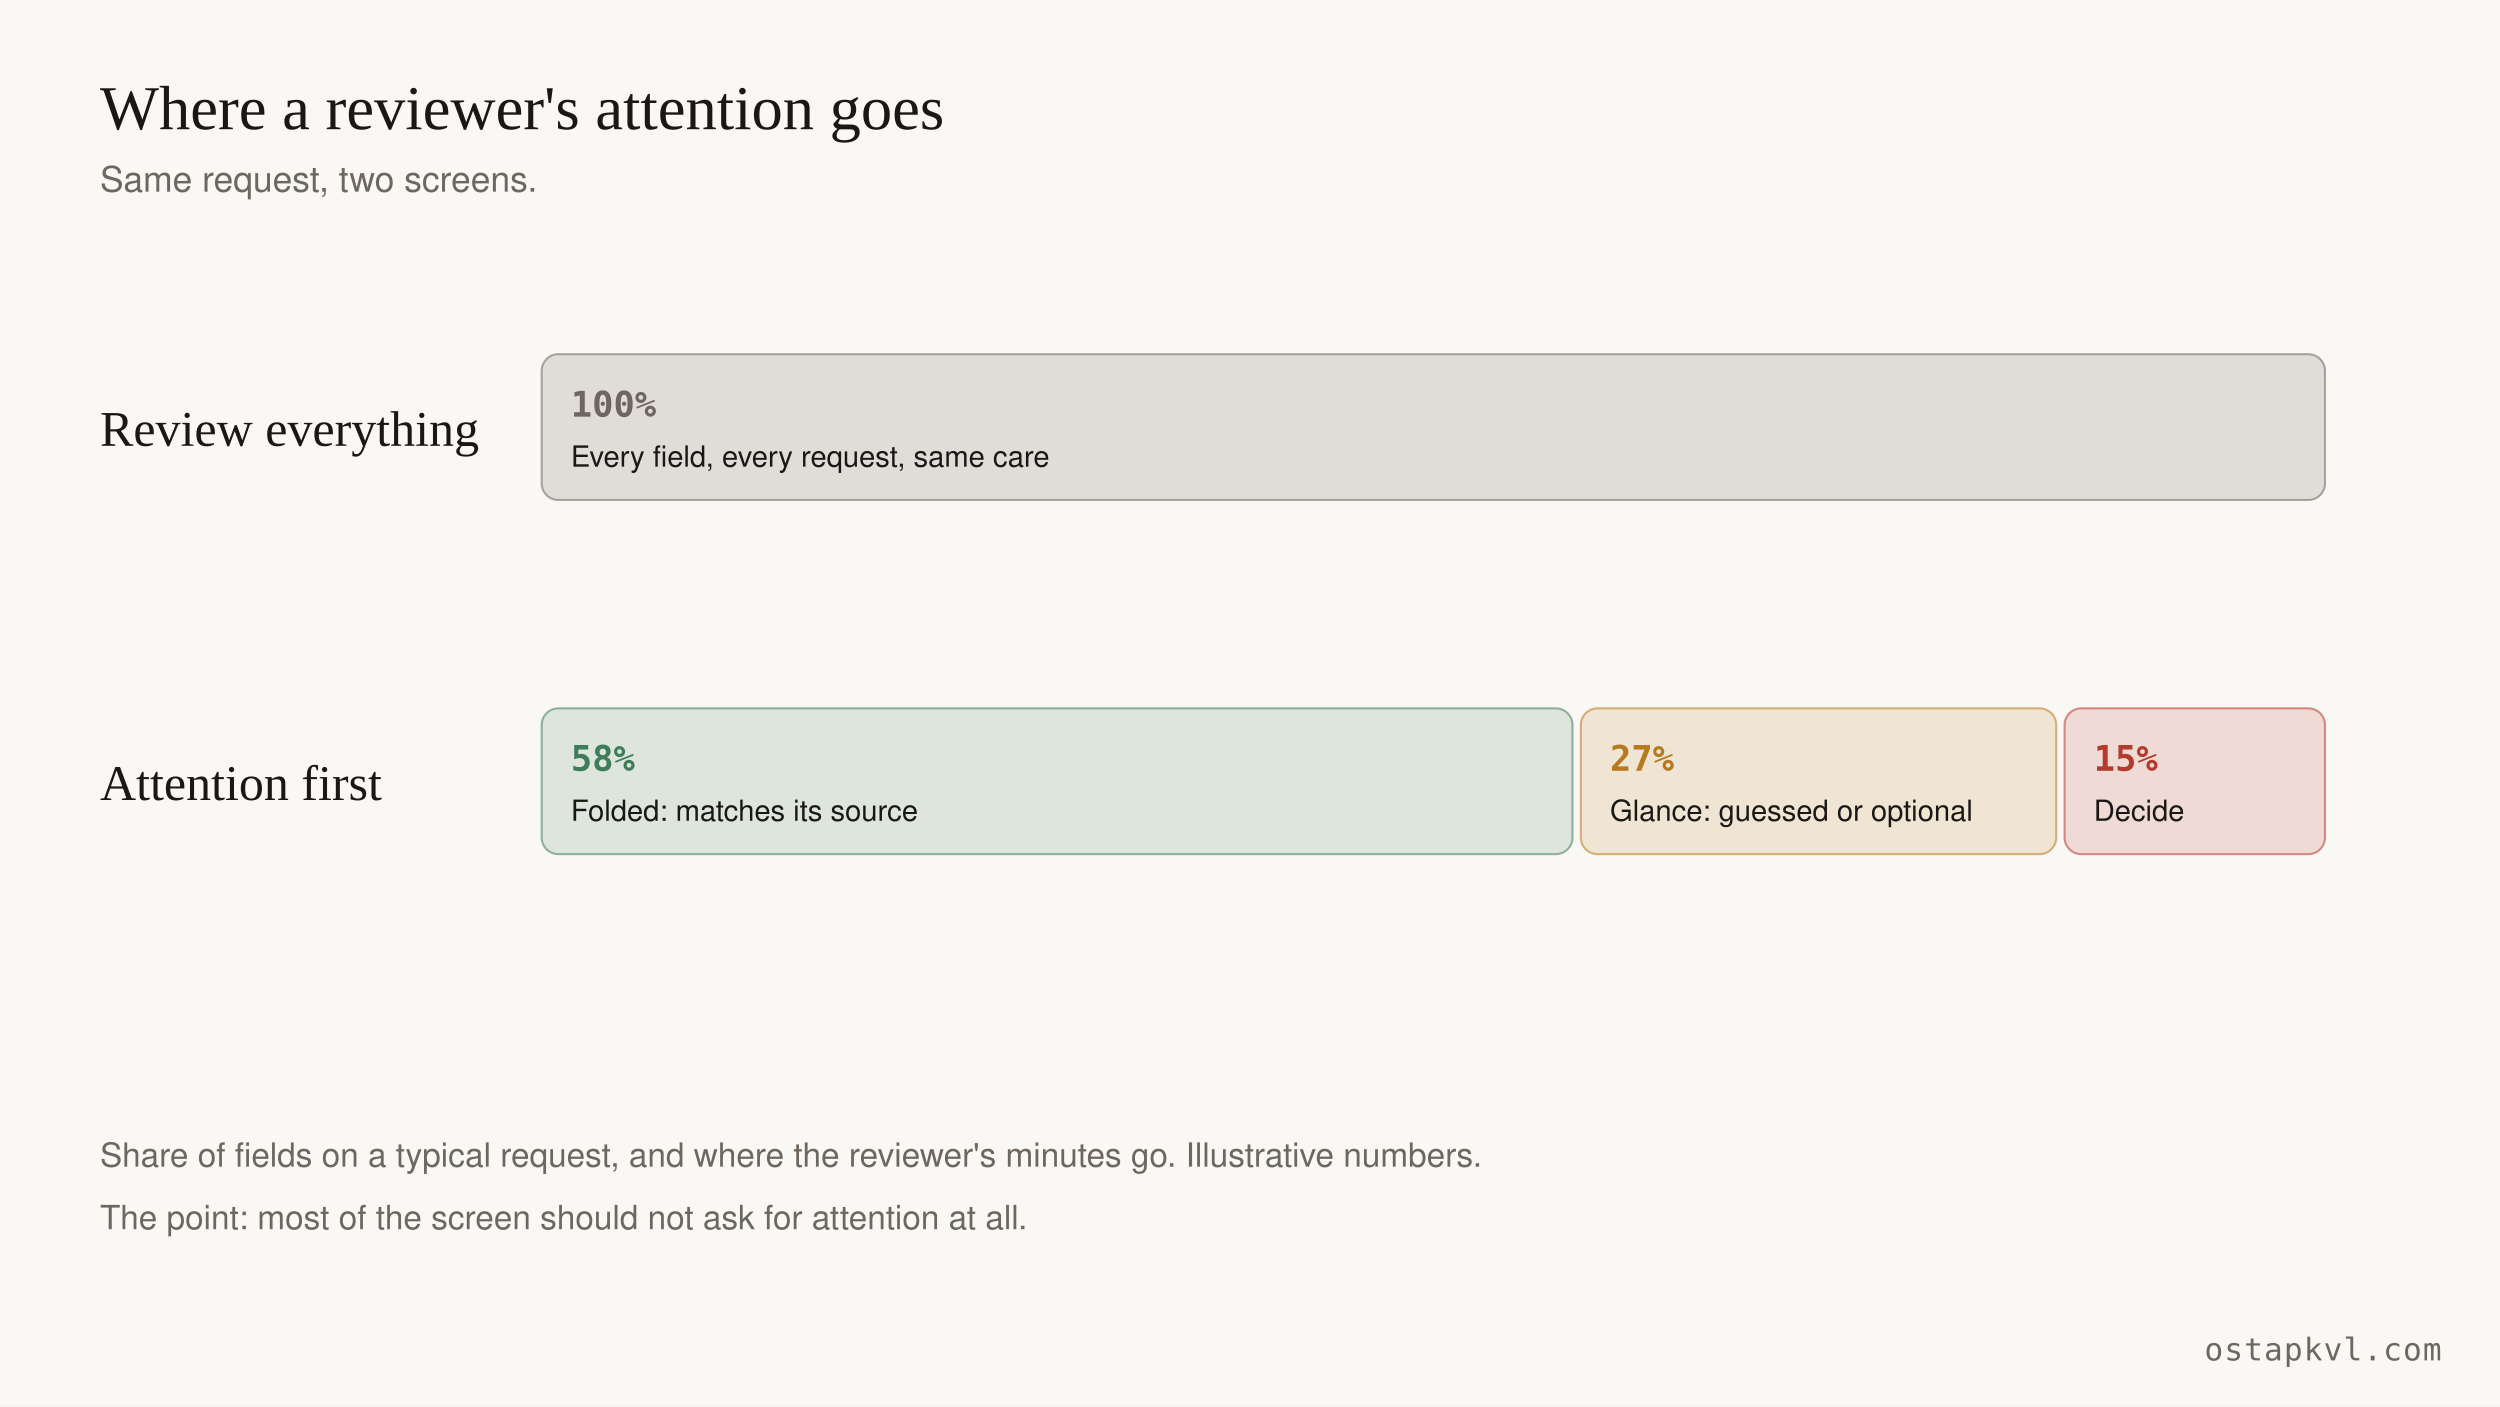
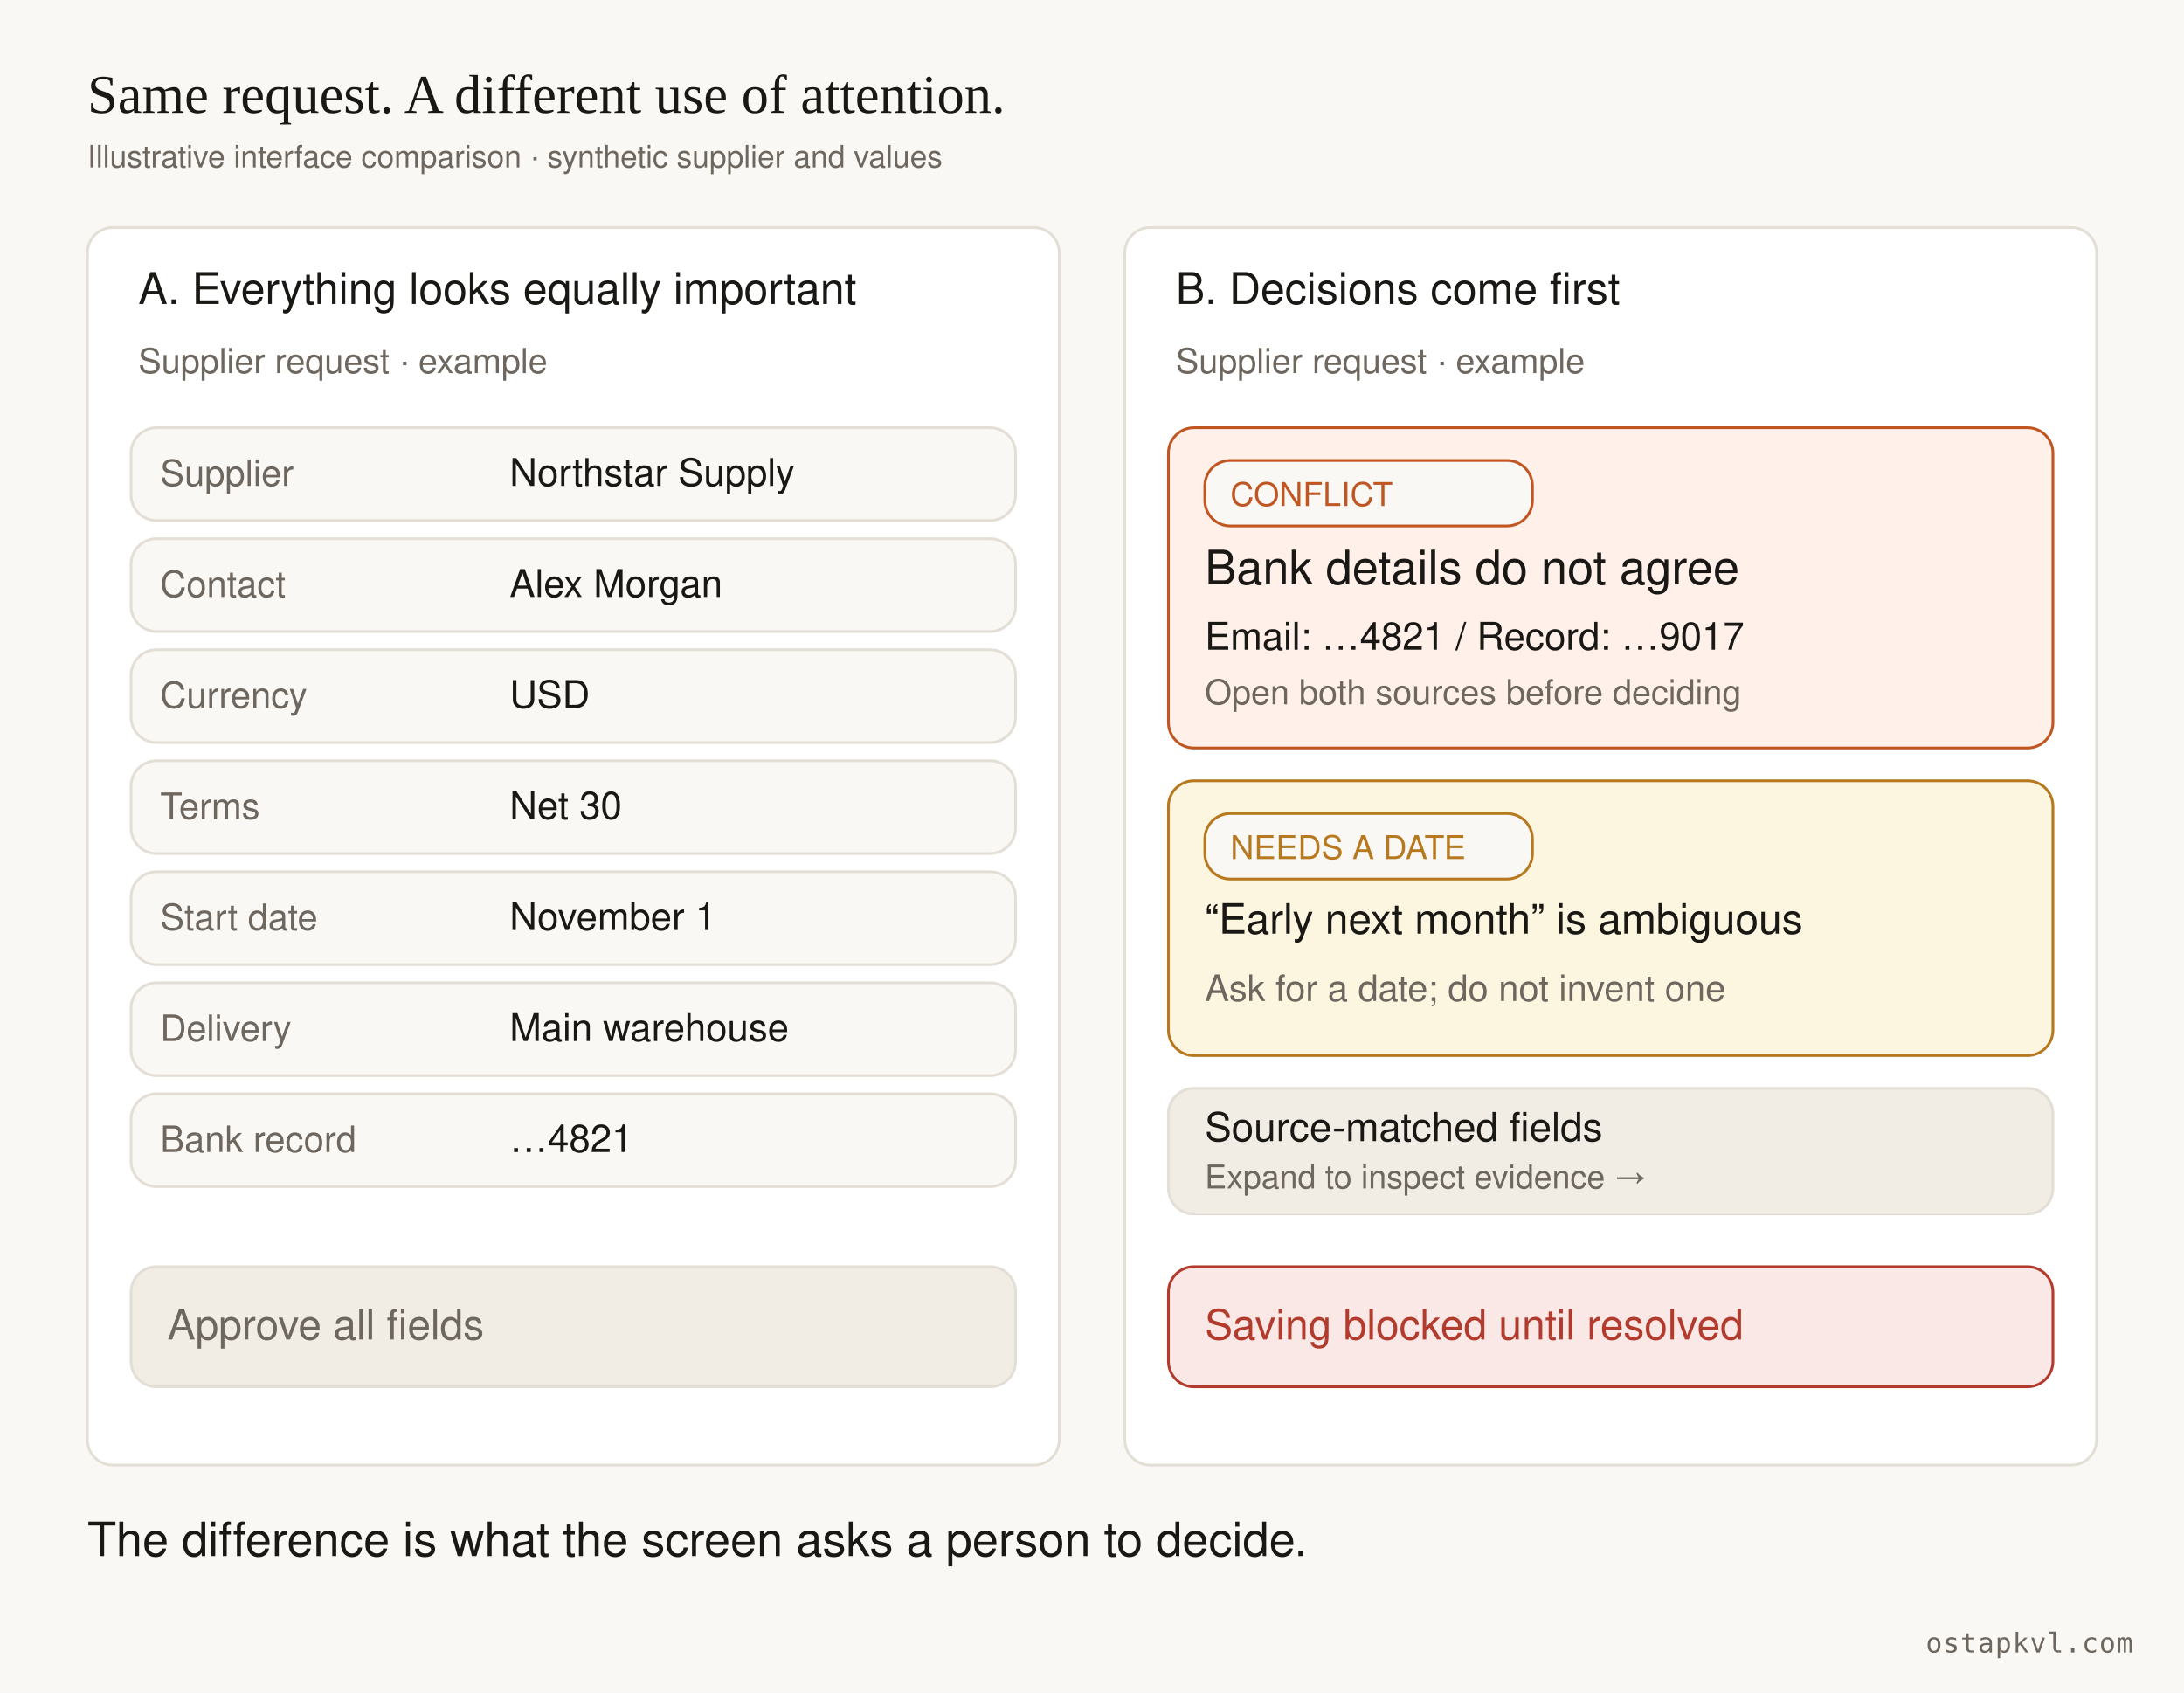
- <svg xmlns="http://www.w3.org/2000/svg" width="1200" height="675" viewBox="0 0 1200 675" role="img" aria-label="Where a reviewer's attention goes">
+ <svg xmlns="http://www.w3.org/2000/svg" width="1200" height="930" viewBox="0 0 1200 930" role="img" aria-label="Same request. A different use of attention.">
  <defs>
    <marker id="arr" viewBox="0 0 10 10" refX="9" refY="5" markerWidth="8" markerHeight="8" orient="auto-start-reverse">
      <path d="M0,0 L10,5 L0,10 z" fill="#6E675F" />
    </marker>
    <marker id="arrA" viewBox="0 0 10 10" refX="9" refY="5" markerWidth="8" markerHeight="8" orient="auto-start-reverse">
      <path d="M0,0 L10,5 L0,10 z" fill="#C05621" />
    </marker>
  </defs>
  <rect width="100%" height="100%" fill="#FAF8F4" />
-   <text x="48" y="62" font-family="Georgia, 'Times New Roman', serif" font-size="30" fill="#1A1815">Where a reviewer's attention goes</text>
-   <text x="48" y="92" font-family="'Helvetica Neue', Helvetica, Arial, sans-serif" font-size="17" fill="#6E675F">Same request, two screens.</text>
-   <text x="48" y="214" font-family="Georgia, 'Times New Roman', serif" font-size="24" fill="#1A1815">Review everything</text>
-   <rect x="260" y="170" width="856" height="70" rx="8" fill="#6E675F" fill-opacity="0.18" stroke="#6E675F" stroke-opacity="0.55" />
-   <text x="274" y="200" font-family="Menlo, Consolas, monospace" font-size="17" fill="#6E675F" font-weight="600">100%</text>
-   <text x="274" y="224" font-family="'Helvetica Neue', Helvetica, Arial, sans-serif" font-size="14" fill="#1A1815">Every field, every request, same care</text>
-   <text x="48" y="384" font-family="Georgia, 'Times New Roman', serif" font-size="24" fill="#1A1815">Attention first</text>
-   <rect x="260" y="340" width="494.8" height="70" rx="8" fill="#3F7D5A" fill-opacity="0.16" stroke="#3F7D5A" stroke-opacity="0.55" />
-   <text x="274" y="370" font-family="Menlo, Consolas, monospace" font-size="17" fill="#3F7D5A" font-weight="600">58%</text>
-   <text x="274" y="394" font-family="'Helvetica Neue', Helvetica, Arial, sans-serif" font-size="14" fill="#1A1815">Folded: matches its source</text>
-   <rect x="758.8" y="340" width="228.2" height="70" rx="8" fill="#B7791F" fill-opacity="0.16" stroke="#B7791F" stroke-opacity="0.55" />
-   <text x="772.8" y="370" font-family="Menlo, Consolas, monospace" font-size="17" fill="#B7791F" font-weight="600">27%</text>
-   <text x="772.8" y="394" font-family="'Helvetica Neue', Helvetica, Arial, sans-serif" font-size="14" fill="#1A1815">Glance: guessed or optional</text>
-   <rect x="991" y="340" width="125" height="70" rx="8" fill="#B23B2E" fill-opacity="0.16" stroke="#B23B2E" stroke-opacity="0.55" />
-   <text x="1005" y="370" font-family="Menlo, Consolas, monospace" font-size="17" fill="#B23B2E" font-weight="600">15%</text>
-   <text x="1005" y="394" font-family="'Helvetica Neue', Helvetica, Arial, sans-serif" font-size="14" fill="#1A1815">Decide</text>
-   <text x="48" y="560" font-family="'Helvetica Neue', Helvetica, Arial, sans-serif" font-size="16" fill="#6E675F">Share of fields on a typical request, and where the reviewer's minutes go. Illustrative numbers.</text>
-   <text x="48" y="590" font-family="'Helvetica Neue', Helvetica, Arial, sans-serif" font-size="16" fill="#6E675F">The point: most of the screen should not ask for attention at all.</text>
-   <text x="1172" y="653" font-family="Menlo, Consolas, monospace" font-size="15" fill="#6E675F" text-anchor="end" letter-spacing="0.5">ostapkvl.com</text>
+   <text x="48" y="62" font-family="Georgia, 'Times New Roman', serif" font-size="30" fill="#1A1815">Same request. A different use of attention.</text>
+   <text x="48" y="92" font-family="'Helvetica Neue', Helvetica, Arial, sans-serif" font-size="17" fill="#6E675F">Illustrative interface comparison · synthetic supplier and values</text>
+   <rect x="48" y="125" width="534" height="680" rx="14" fill="#fff" stroke="#E3DED6" stroke-width="1.5" />
+   <rect x="618" y="125" width="534" height="680" rx="14" fill="#fff" stroke="#E3DED6" stroke-width="1.5" />
+   <text x="76" y="167" font-family="'Helvetica Neue', Helvetica, Arial, sans-serif" font-size="24" fill="#1A1815">A. Everything looks equally important</text>
+   <text x="646" y="167" font-family="'Helvetica Neue', Helvetica, Arial, sans-serif" font-size="24" fill="#1A1815">B. Decisions come first</text>
+   <text x="76" y="205" font-family="'Helvetica Neue', Helvetica, Arial, sans-serif" font-size="19" fill="#6E675F">Supplier request · example</text>
+   <text x="646" y="205" font-family="'Helvetica Neue', Helvetica, Arial, sans-serif" font-size="19" fill="#6E675F">Supplier request · example</text>
+   <rect x="72" y="235" width="486" height="51" rx="14" fill="#FAF8F4" stroke="#E3DED6" stroke-width="1.5" />
+   <text x="88" y="267" font-family="'Helvetica Neue', Helvetica, Arial, sans-serif" font-size="20" fill="#6E675F">Supplier</text>
+   <text x="280" y="267" font-family="'Helvetica Neue', Helvetica, Arial, sans-serif" font-size="21" fill="#1A1815">Northstar Supply</text>
+   <rect x="72" y="296" width="486" height="51" rx="14" fill="#FAF8F4" stroke="#E3DED6" stroke-width="1.5" />
+   <text x="88" y="328" font-family="'Helvetica Neue', Helvetica, Arial, sans-serif" font-size="20" fill="#6E675F">Contact</text>
+   <text x="280" y="328" font-family="'Helvetica Neue', Helvetica, Arial, sans-serif" font-size="21" fill="#1A1815">Alex Morgan</text>
+   <rect x="72" y="357" width="486" height="51" rx="14" fill="#FAF8F4" stroke="#E3DED6" stroke-width="1.5" />
+   <text x="88" y="389" font-family="'Helvetica Neue', Helvetica, Arial, sans-serif" font-size="20" fill="#6E675F">Currency</text>
+   <text x="280" y="389" font-family="'Helvetica Neue', Helvetica, Arial, sans-serif" font-size="21" fill="#1A1815">USD</text>
+   <rect x="72" y="418" width="486" height="51" rx="14" fill="#FAF8F4" stroke="#E3DED6" stroke-width="1.5" />
+   <text x="88" y="450" font-family="'Helvetica Neue', Helvetica, Arial, sans-serif" font-size="20" fill="#6E675F">Terms</text>
+   <text x="280" y="450" font-family="'Helvetica Neue', Helvetica, Arial, sans-serif" font-size="21" fill="#1A1815">Net 30</text>
+   <rect x="72" y="479" width="486" height="51" rx="14" fill="#FAF8F4" stroke="#E3DED6" stroke-width="1.5" />
+   <text x="88" y="511" font-family="'Helvetica Neue', Helvetica, Arial, sans-serif" font-size="20" fill="#6E675F">Start date</text>
+   <text x="280" y="511" font-family="'Helvetica Neue', Helvetica, Arial, sans-serif" font-size="21" fill="#1A1815">November 1</text>
+   <rect x="72" y="540" width="486" height="51" rx="14" fill="#FAF8F4" stroke="#E3DED6" stroke-width="1.5" />
+   <text x="88" y="572" font-family="'Helvetica Neue', Helvetica, Arial, sans-serif" font-size="20" fill="#6E675F">Delivery</text>
+   <text x="280" y="572" font-family="'Helvetica Neue', Helvetica, Arial, sans-serif" font-size="21" fill="#1A1815">Main warehouse</text>
+   <rect x="72" y="601" width="486" height="51" rx="14" fill="#FAF8F4" stroke="#E3DED6" stroke-width="1.5" />
+   <text x="88" y="633" font-family="'Helvetica Neue', Helvetica, Arial, sans-serif" font-size="20" fill="#6E675F">Bank record</text>
+   <text x="280" y="633" font-family="'Helvetica Neue', Helvetica, Arial, sans-serif" font-size="21" fill="#1A1815">…4821</text>
+   <rect x="72" y="696" width="486" height="66" rx="14" fill="#F1ECE4" stroke="#E3DED6" stroke-width="1.5" />
+   <text x="92" y="736" font-family="'Helvetica Neue', Helvetica, Arial, sans-serif" font-size="23" fill="#6E675F">Approve all fields</text>
+   <rect x="642" y="235" width="486" height="176" rx="14" fill="#FFF0E9" stroke="#C05621" stroke-width="1.5" />
+   <rect x="662" y="253" width="180" height="36" rx="14" fill="#FAF8F4" stroke="#C05621" stroke-width="1.5" />
+   <text x="676" y="278" font-family="'Helvetica Neue', Helvetica, Arial, sans-serif" font-size="18" fill="#C05621">CONFLICT</text>
+   <text x="662" y="321" font-family="'Helvetica Neue', Helvetica, Arial, sans-serif" font-size="26" fill="#1A1815">Bank details do not agree</text>
+   <text x="662" y="357" font-family="'Helvetica Neue', Helvetica, Arial, sans-serif" font-size="21" fill="#1A1815">Email: …4821   /   Record: …9017</text>
+   <text x="662" y="387" font-family="'Helvetica Neue', Helvetica, Arial, sans-serif" font-size="19" fill="#6E675F">Open both sources before deciding</text>
+   <rect x="642" y="429" width="486" height="151" rx="14" fill="#FCF5DF" stroke="#B7791F" stroke-width="1.5" />
+   <rect x="662" y="447" width="180" height="36" rx="14" fill="#FAF8F4" stroke="#B7791F" stroke-width="1.5" />
+   <text x="676" y="472" font-family="'Helvetica Neue', Helvetica, Arial, sans-serif" font-size="18" fill="#B7791F">NEEDS A DATE</text>
+   <text x="662" y="513" font-family="'Helvetica Neue', Helvetica, Arial, sans-serif" font-size="23" fill="#1A1815">“Early next month” is ambiguous</text>
+   <text x="662" y="550" font-family="'Helvetica Neue', Helvetica, Arial, sans-serif" font-size="20" fill="#6E675F">Ask for a date; do not invent one</text>
+   <rect x="642" y="598" width="486" height="69" rx="14" fill="#F1ECE4" stroke="#E3DED6" stroke-width="1.5" />
+   <text x="662" y="627" font-family="'Helvetica Neue', Helvetica, Arial, sans-serif" font-size="22" fill="#1A1815">Source-matched fields</text>
+   <text x="662" y="653" font-family="'Helvetica Neue', Helvetica, Arial, sans-serif" font-size="18" fill="#6E675F">Expand to inspect evidence →</text>
+   <rect x="642" y="696" width="486" height="66" rx="14" fill="#F9E8E5" stroke="#B23B2E" stroke-width="1.5" />
+   <text x="662" y="736" font-family="'Helvetica Neue', Helvetica, Arial, sans-serif" font-size="23" fill="#B23B2E">Saving blocked until resolved</text>
+   <text x="48" y="855" font-family="'Helvetica Neue', Helvetica, Arial, sans-serif" font-size="26" fill="#1A1815">The difference is what the screen asks a person to decide.</text>
+   <text x="1172" y="908" font-family="Menlo, Consolas, monospace" font-size="15" fill="#6E675F" text-anchor="end" letter-spacing="0.5">ostapkvl.com</text>
</svg>
